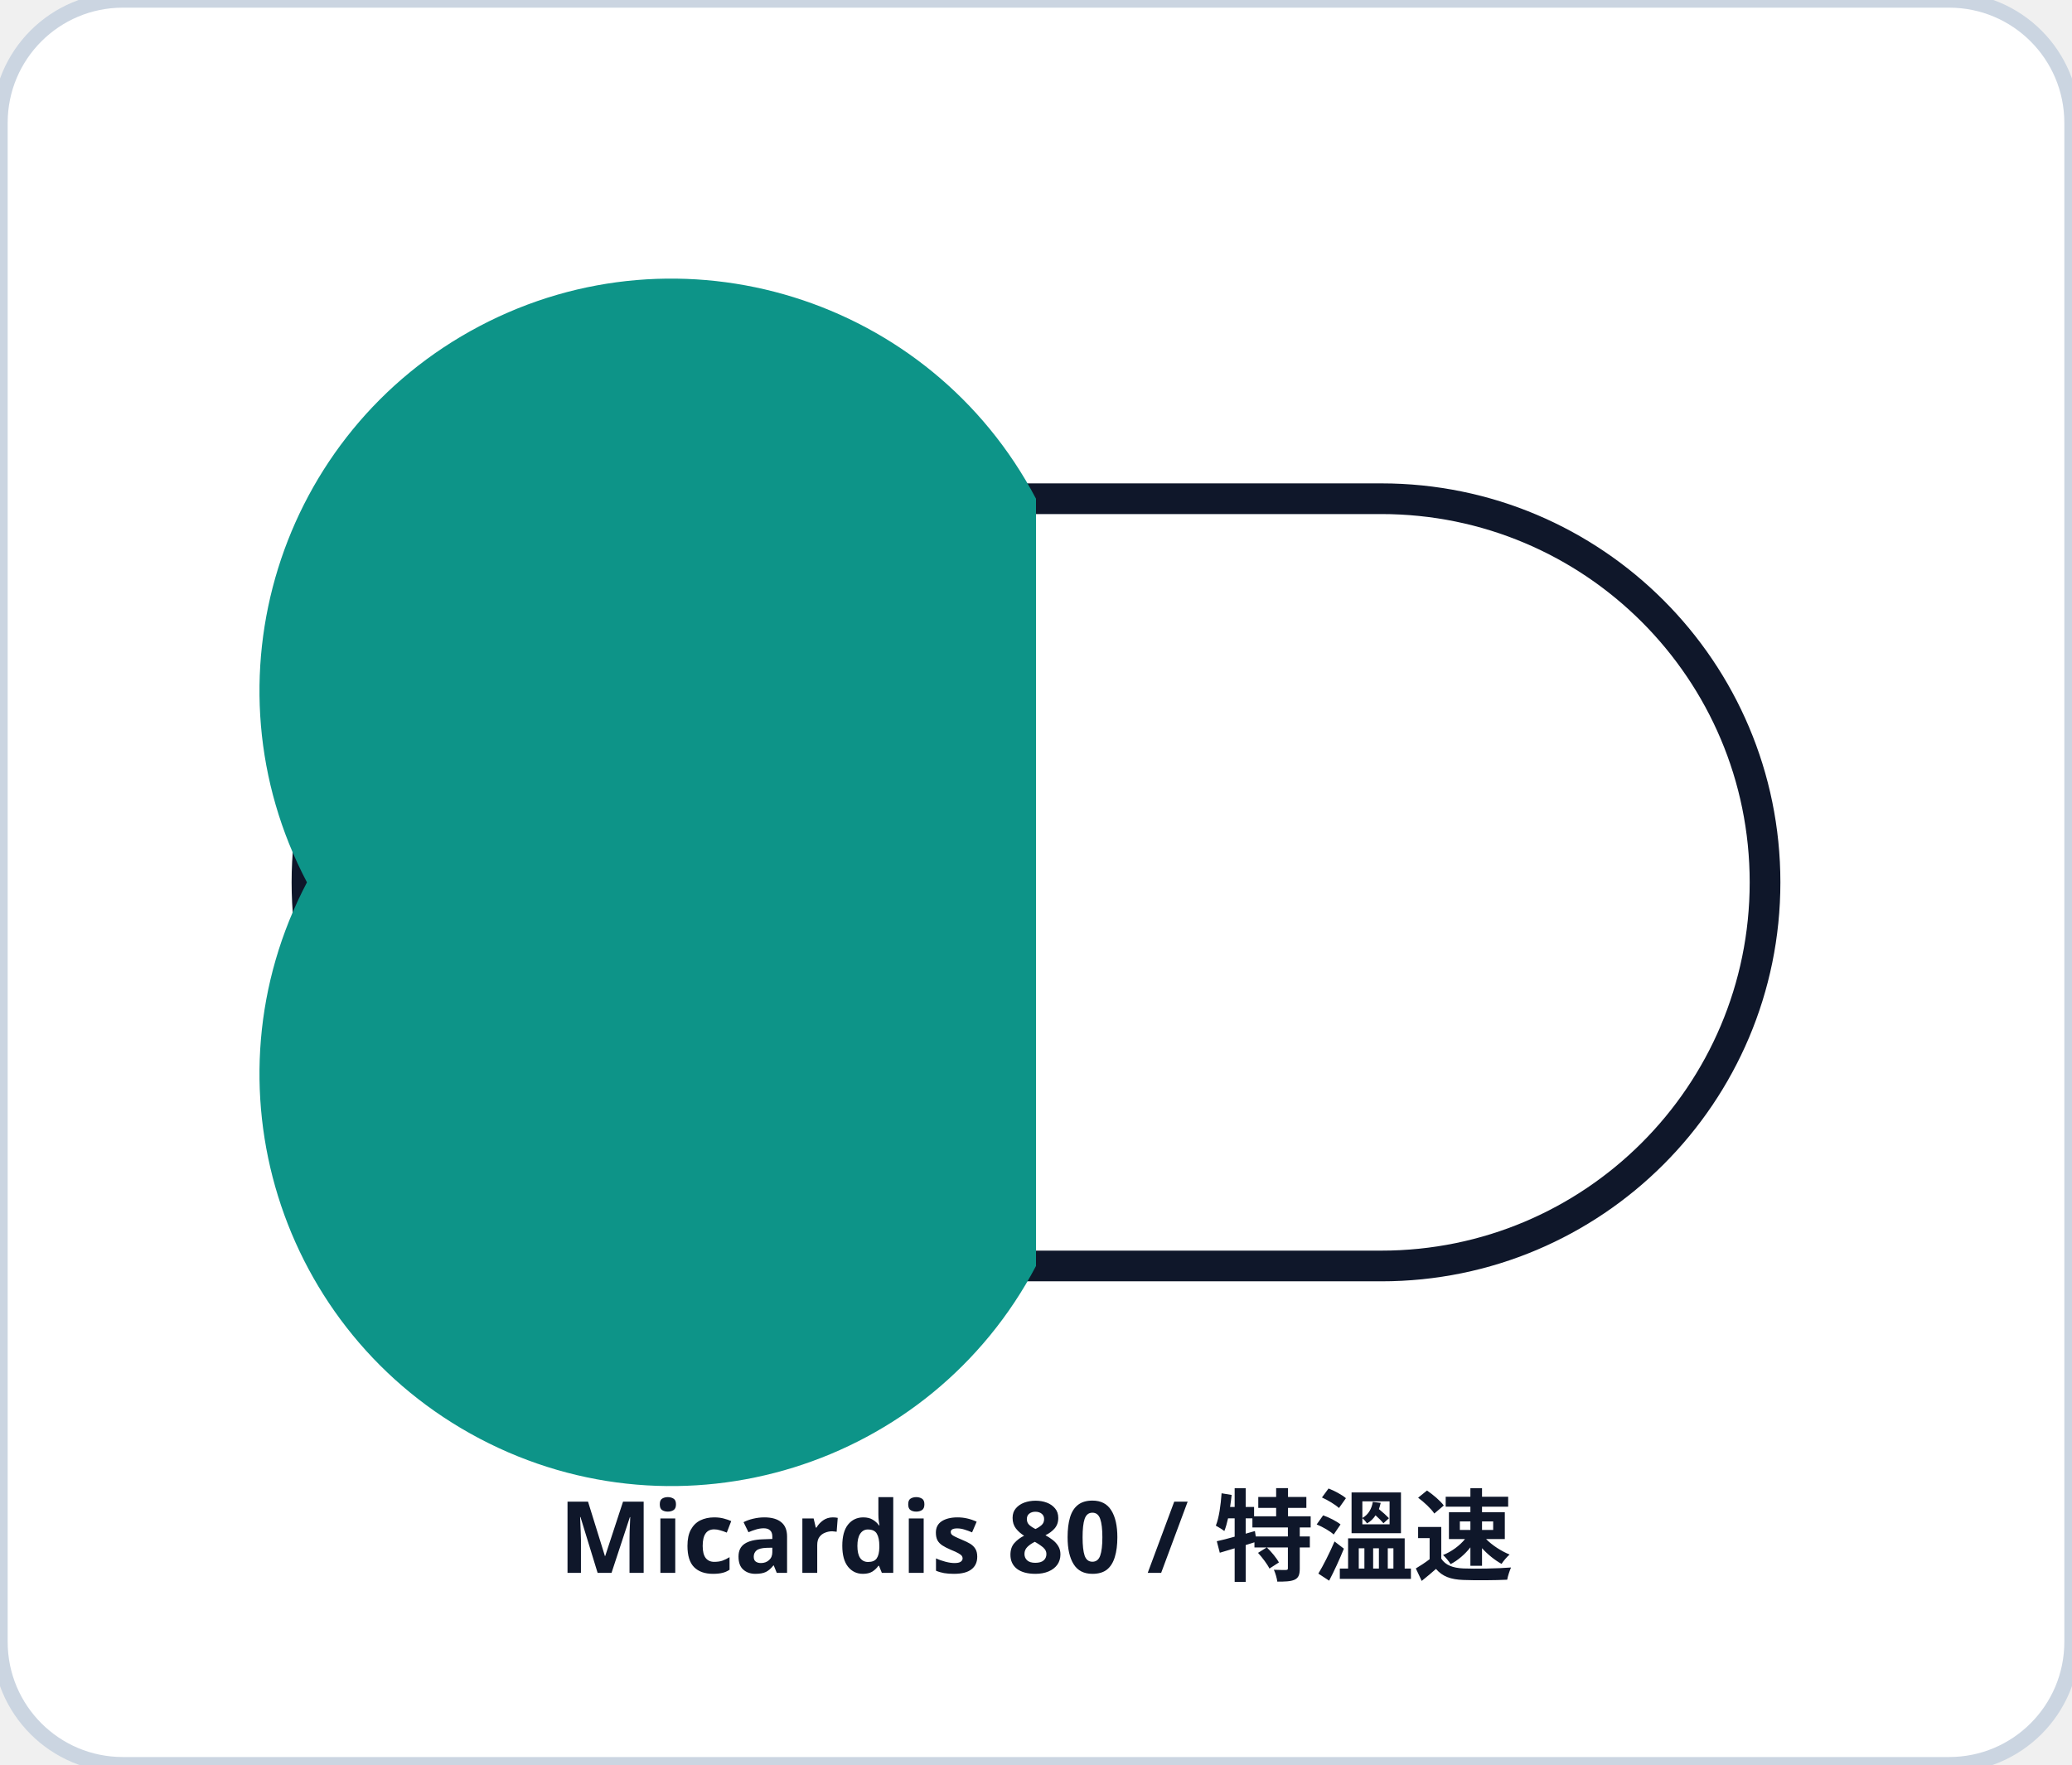
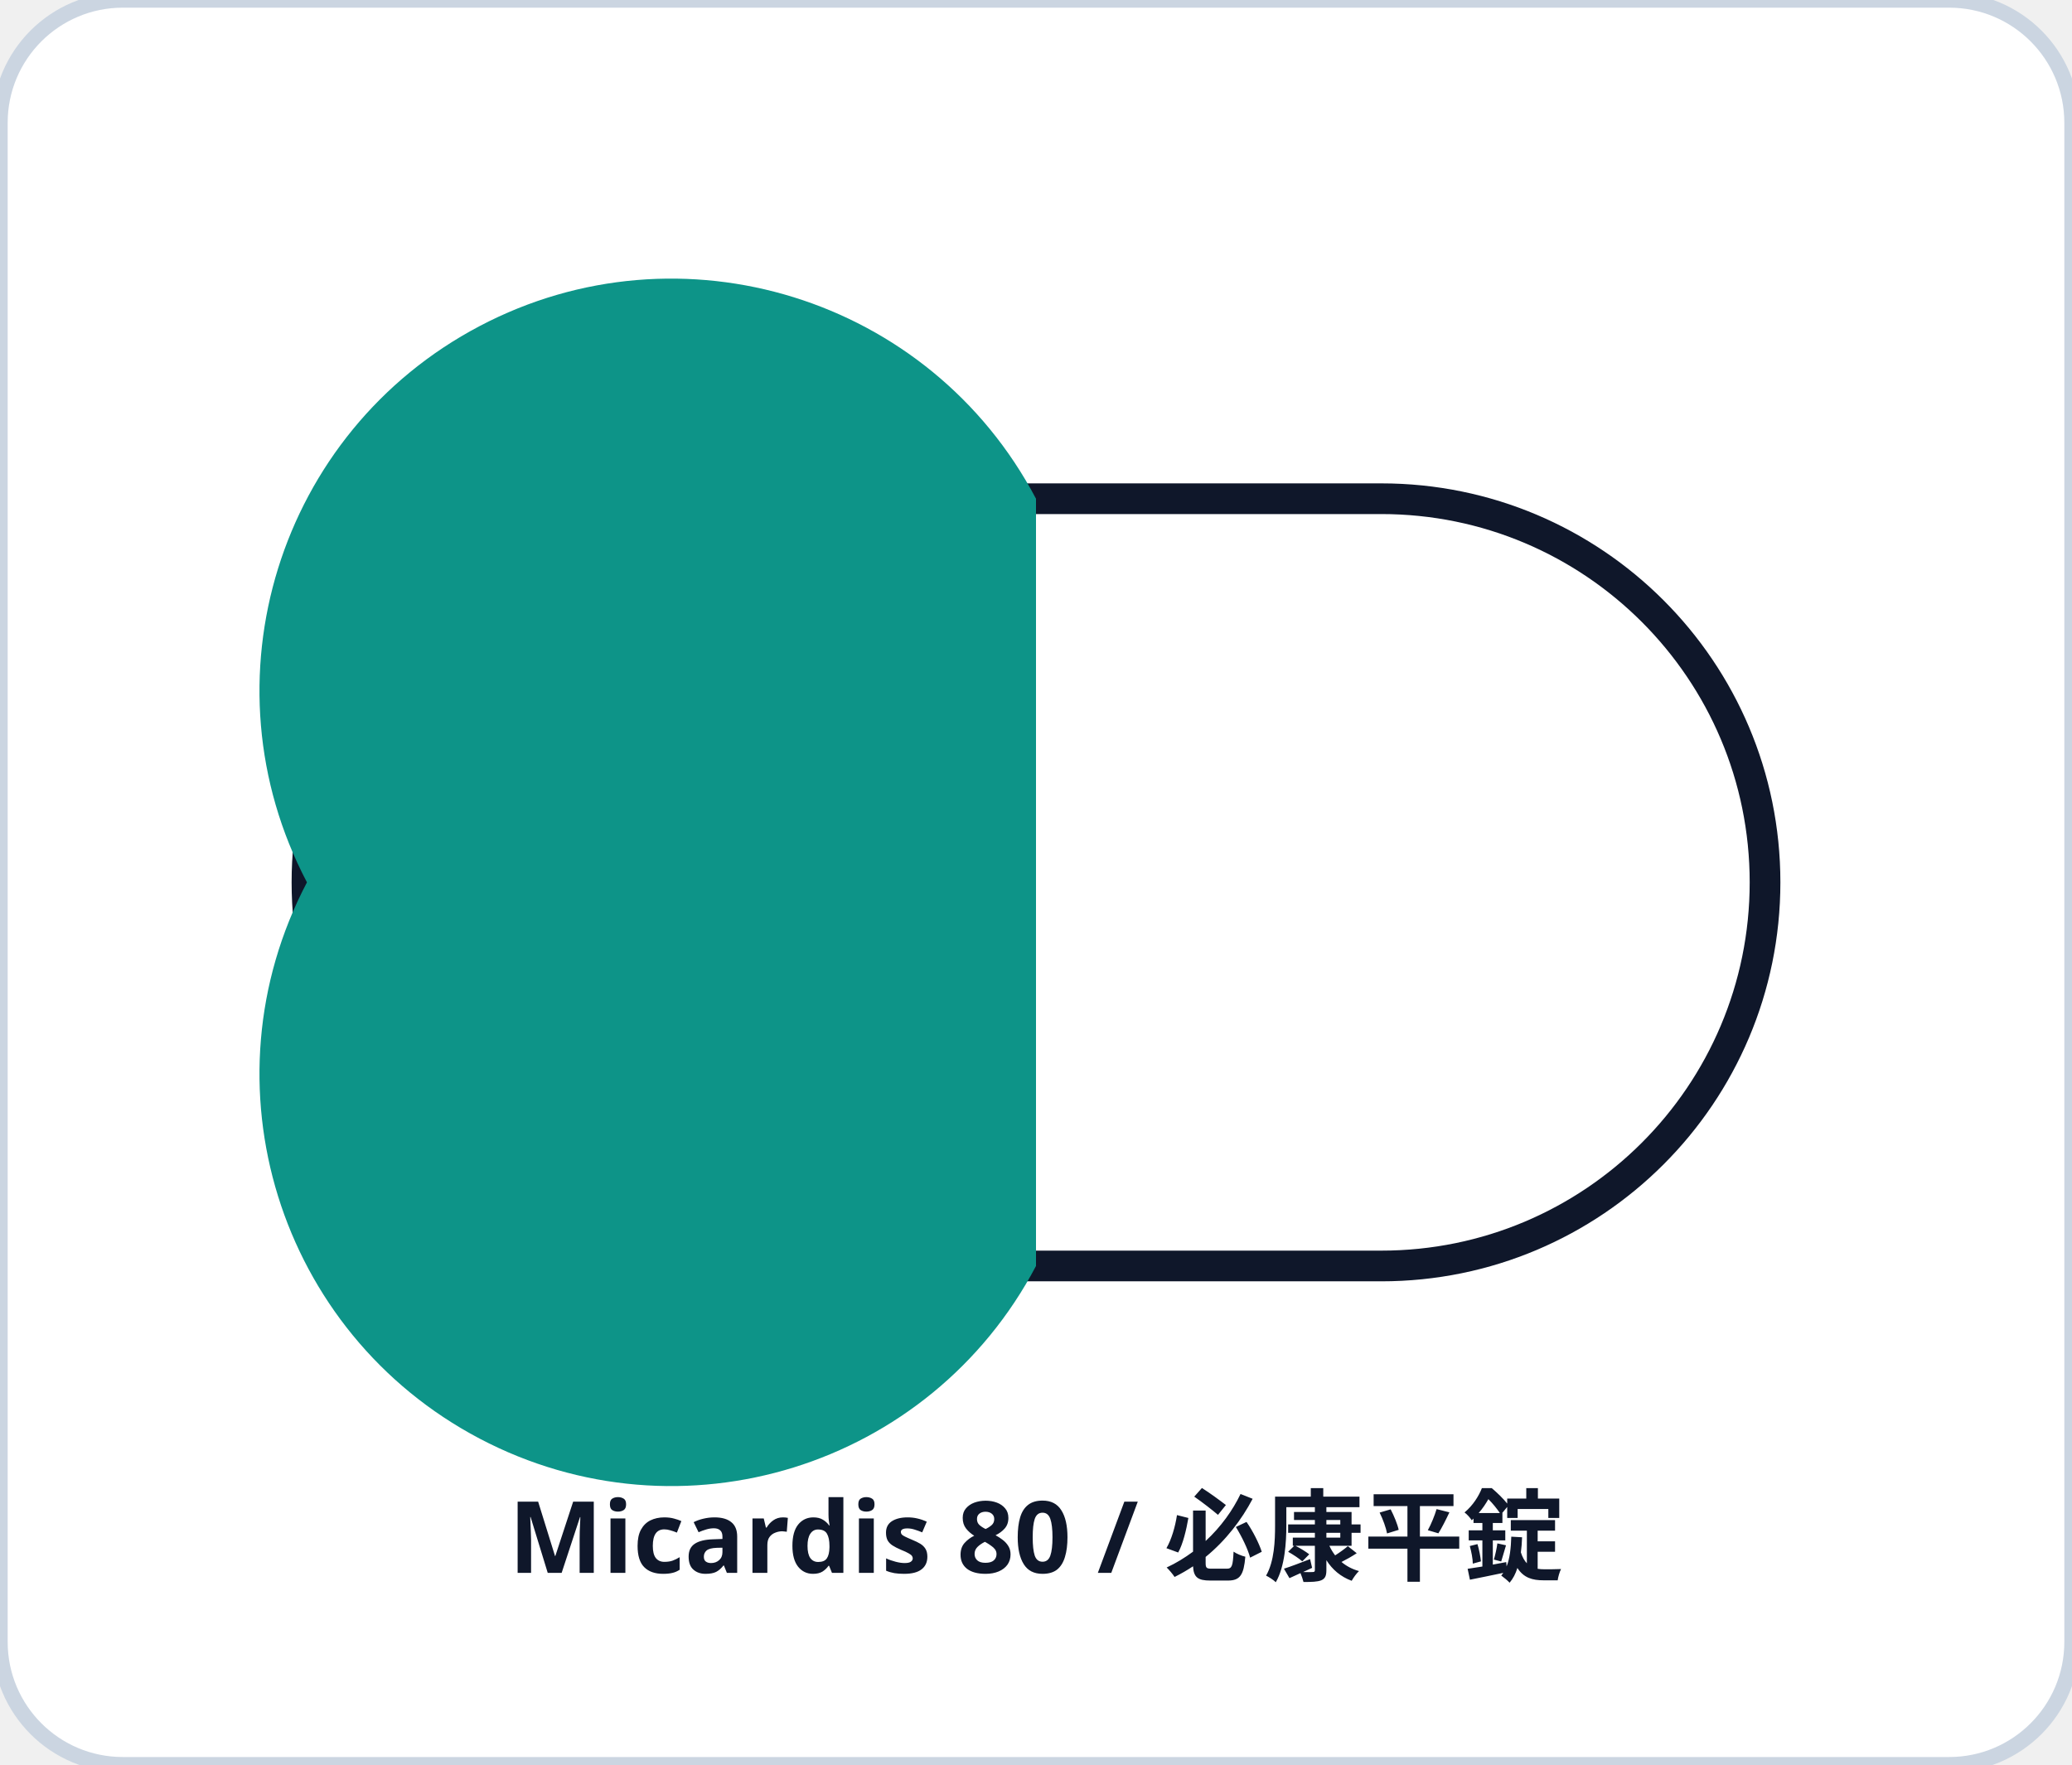
<svg xmlns="http://www.w3.org/2000/svg" viewBox="0 0 270 230" width="270" height="230">
  <rect width="270" height="230" rx="16" fill="#ffffff" stroke="#cbd5e1" stroke-width="2" />
  <g>
    <rect x="40" y="65" width="190" height="100" rx="50" fill="#ffffff" stroke="#0f172a" stroke-width="4" />
    <path d="M40 115 A50 50 0 0 0 135 165 L135 65 A50 50 0 0 0 40 115 Z" fill="#0d9488" />
  </g>
-   <text x="135" y="205" font-family="'Noto Sans TC', sans-serif" font-size="13" font-weight="bold" fill="#0f172a" text-anchor="middle">Micardis 80 / 特溫速</text>
+   <text x="135" y="205" font-family="'Noto Sans TC', sans-serif" font-size="13" font-weight="bold" fill="#0f172a" text-anchor="middle">Micardis 80 / 必康平錠</text>
</svg>
